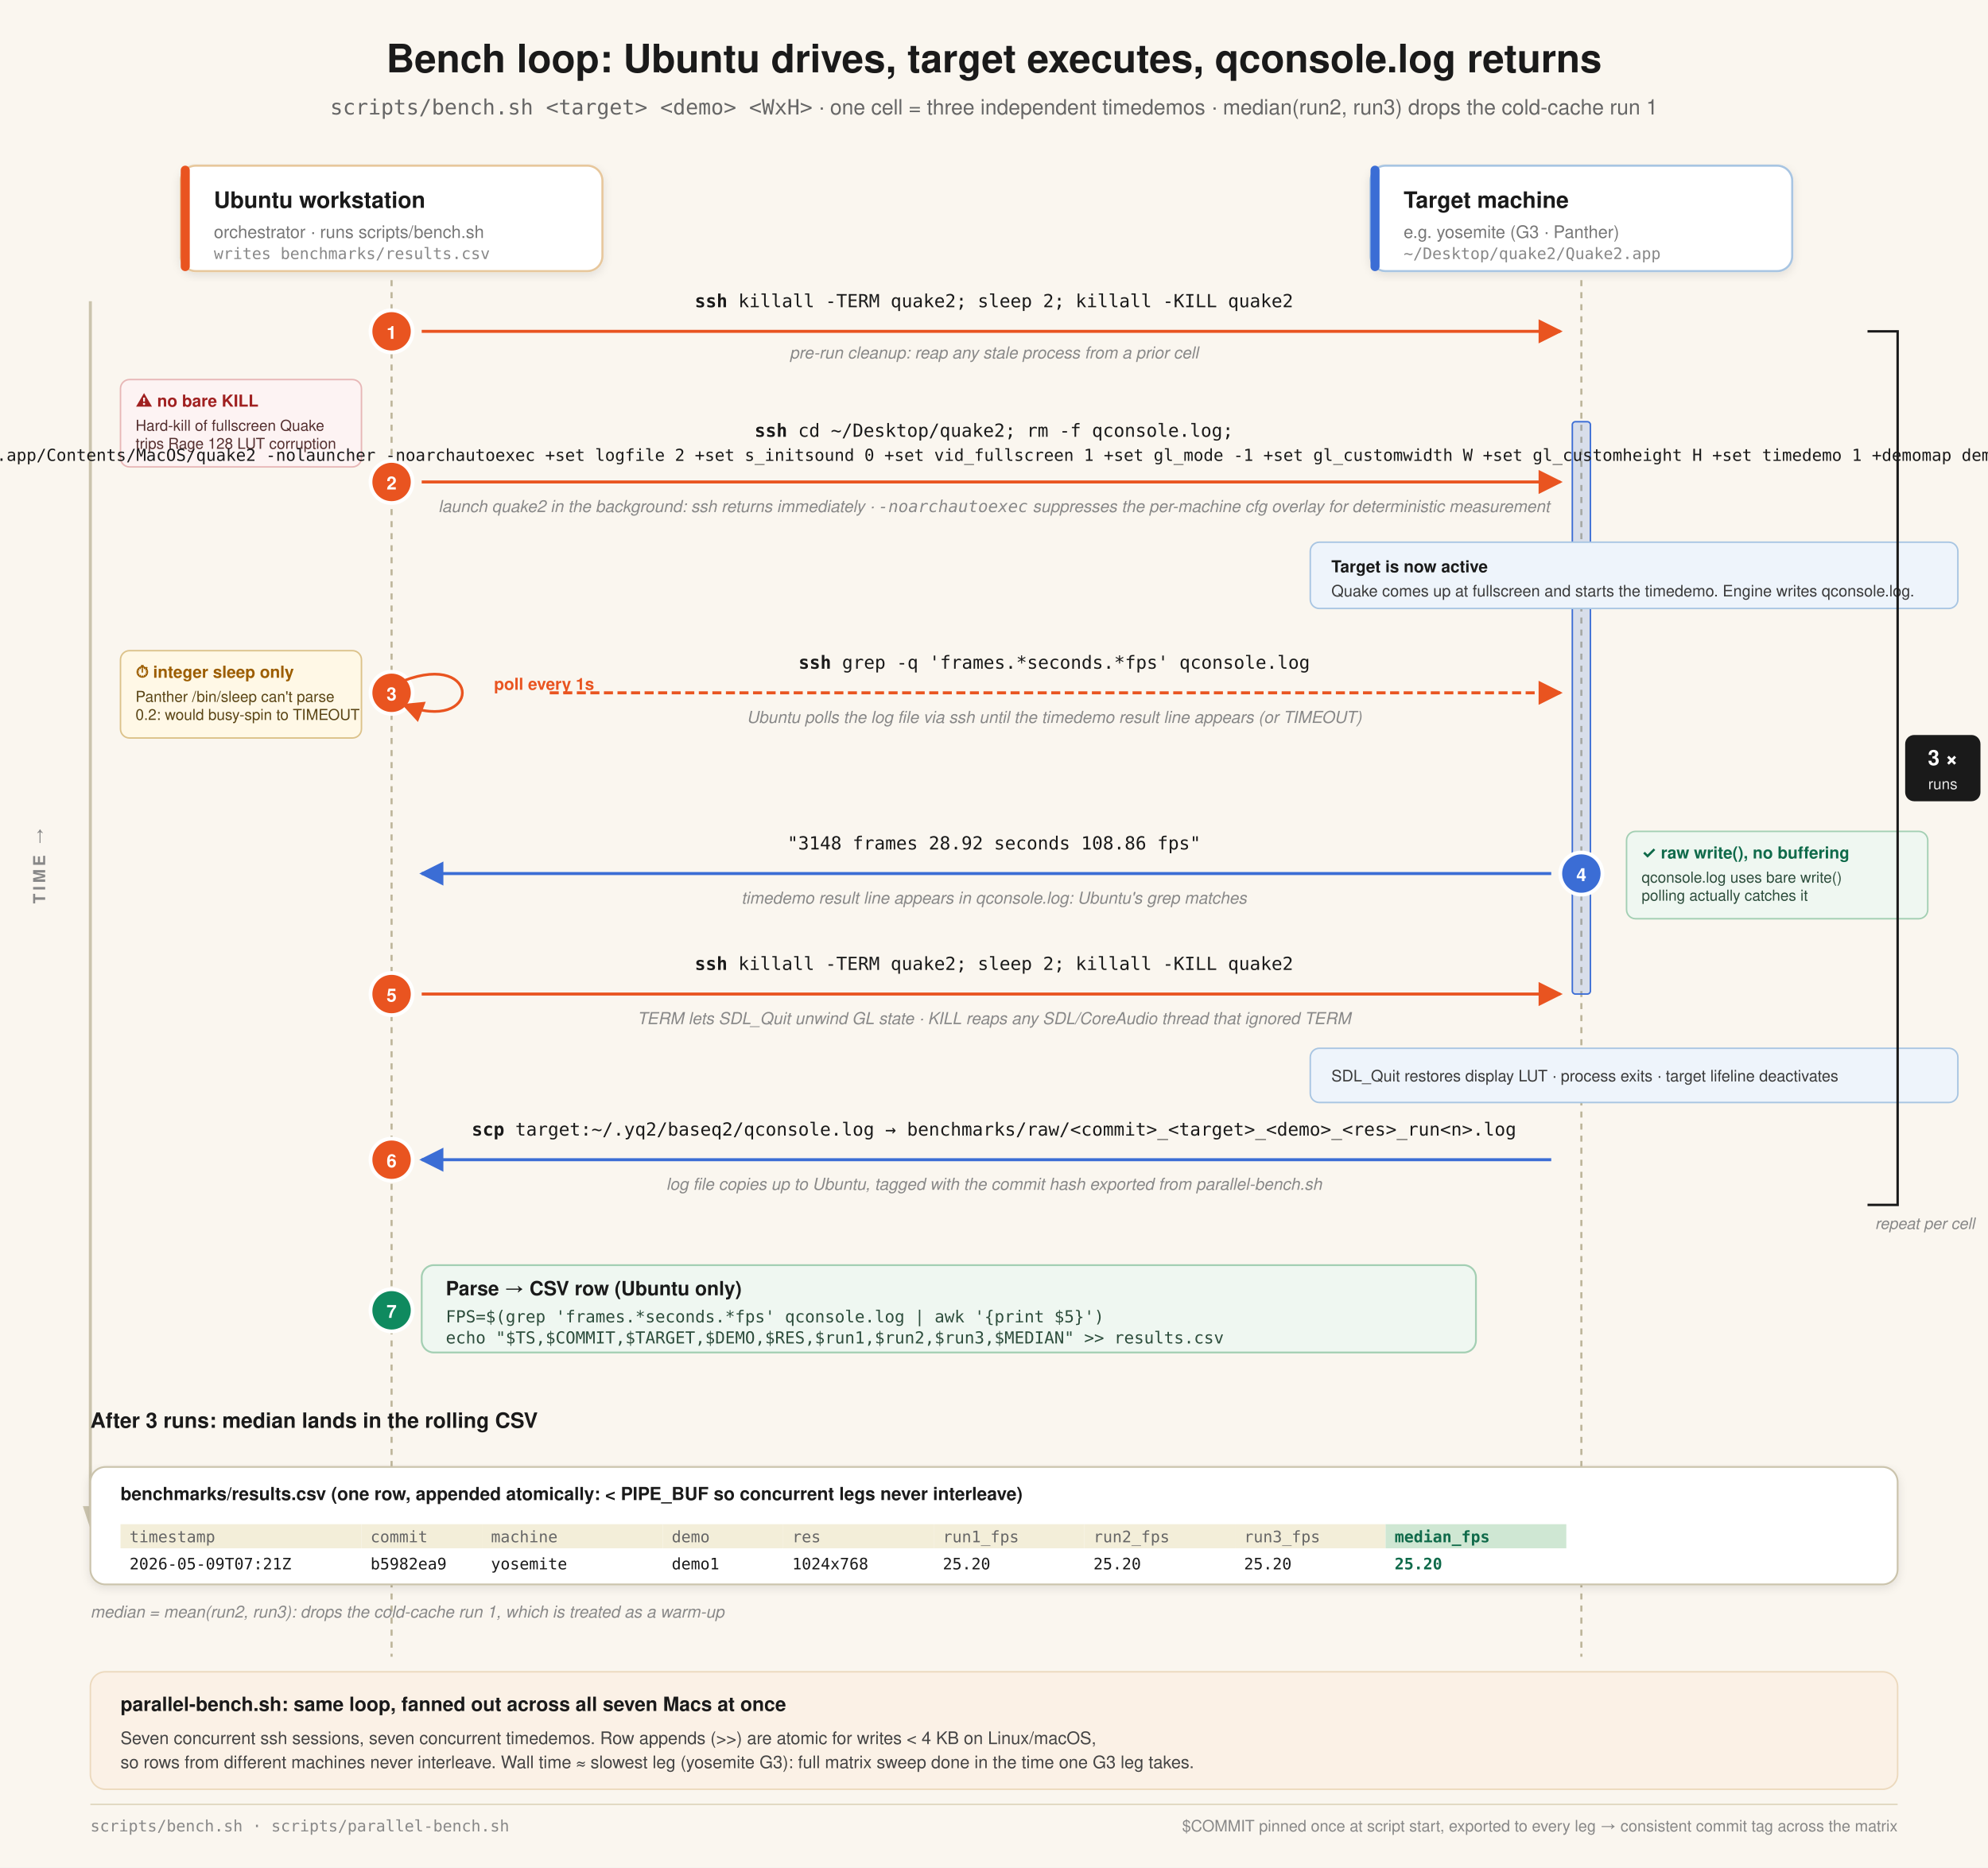
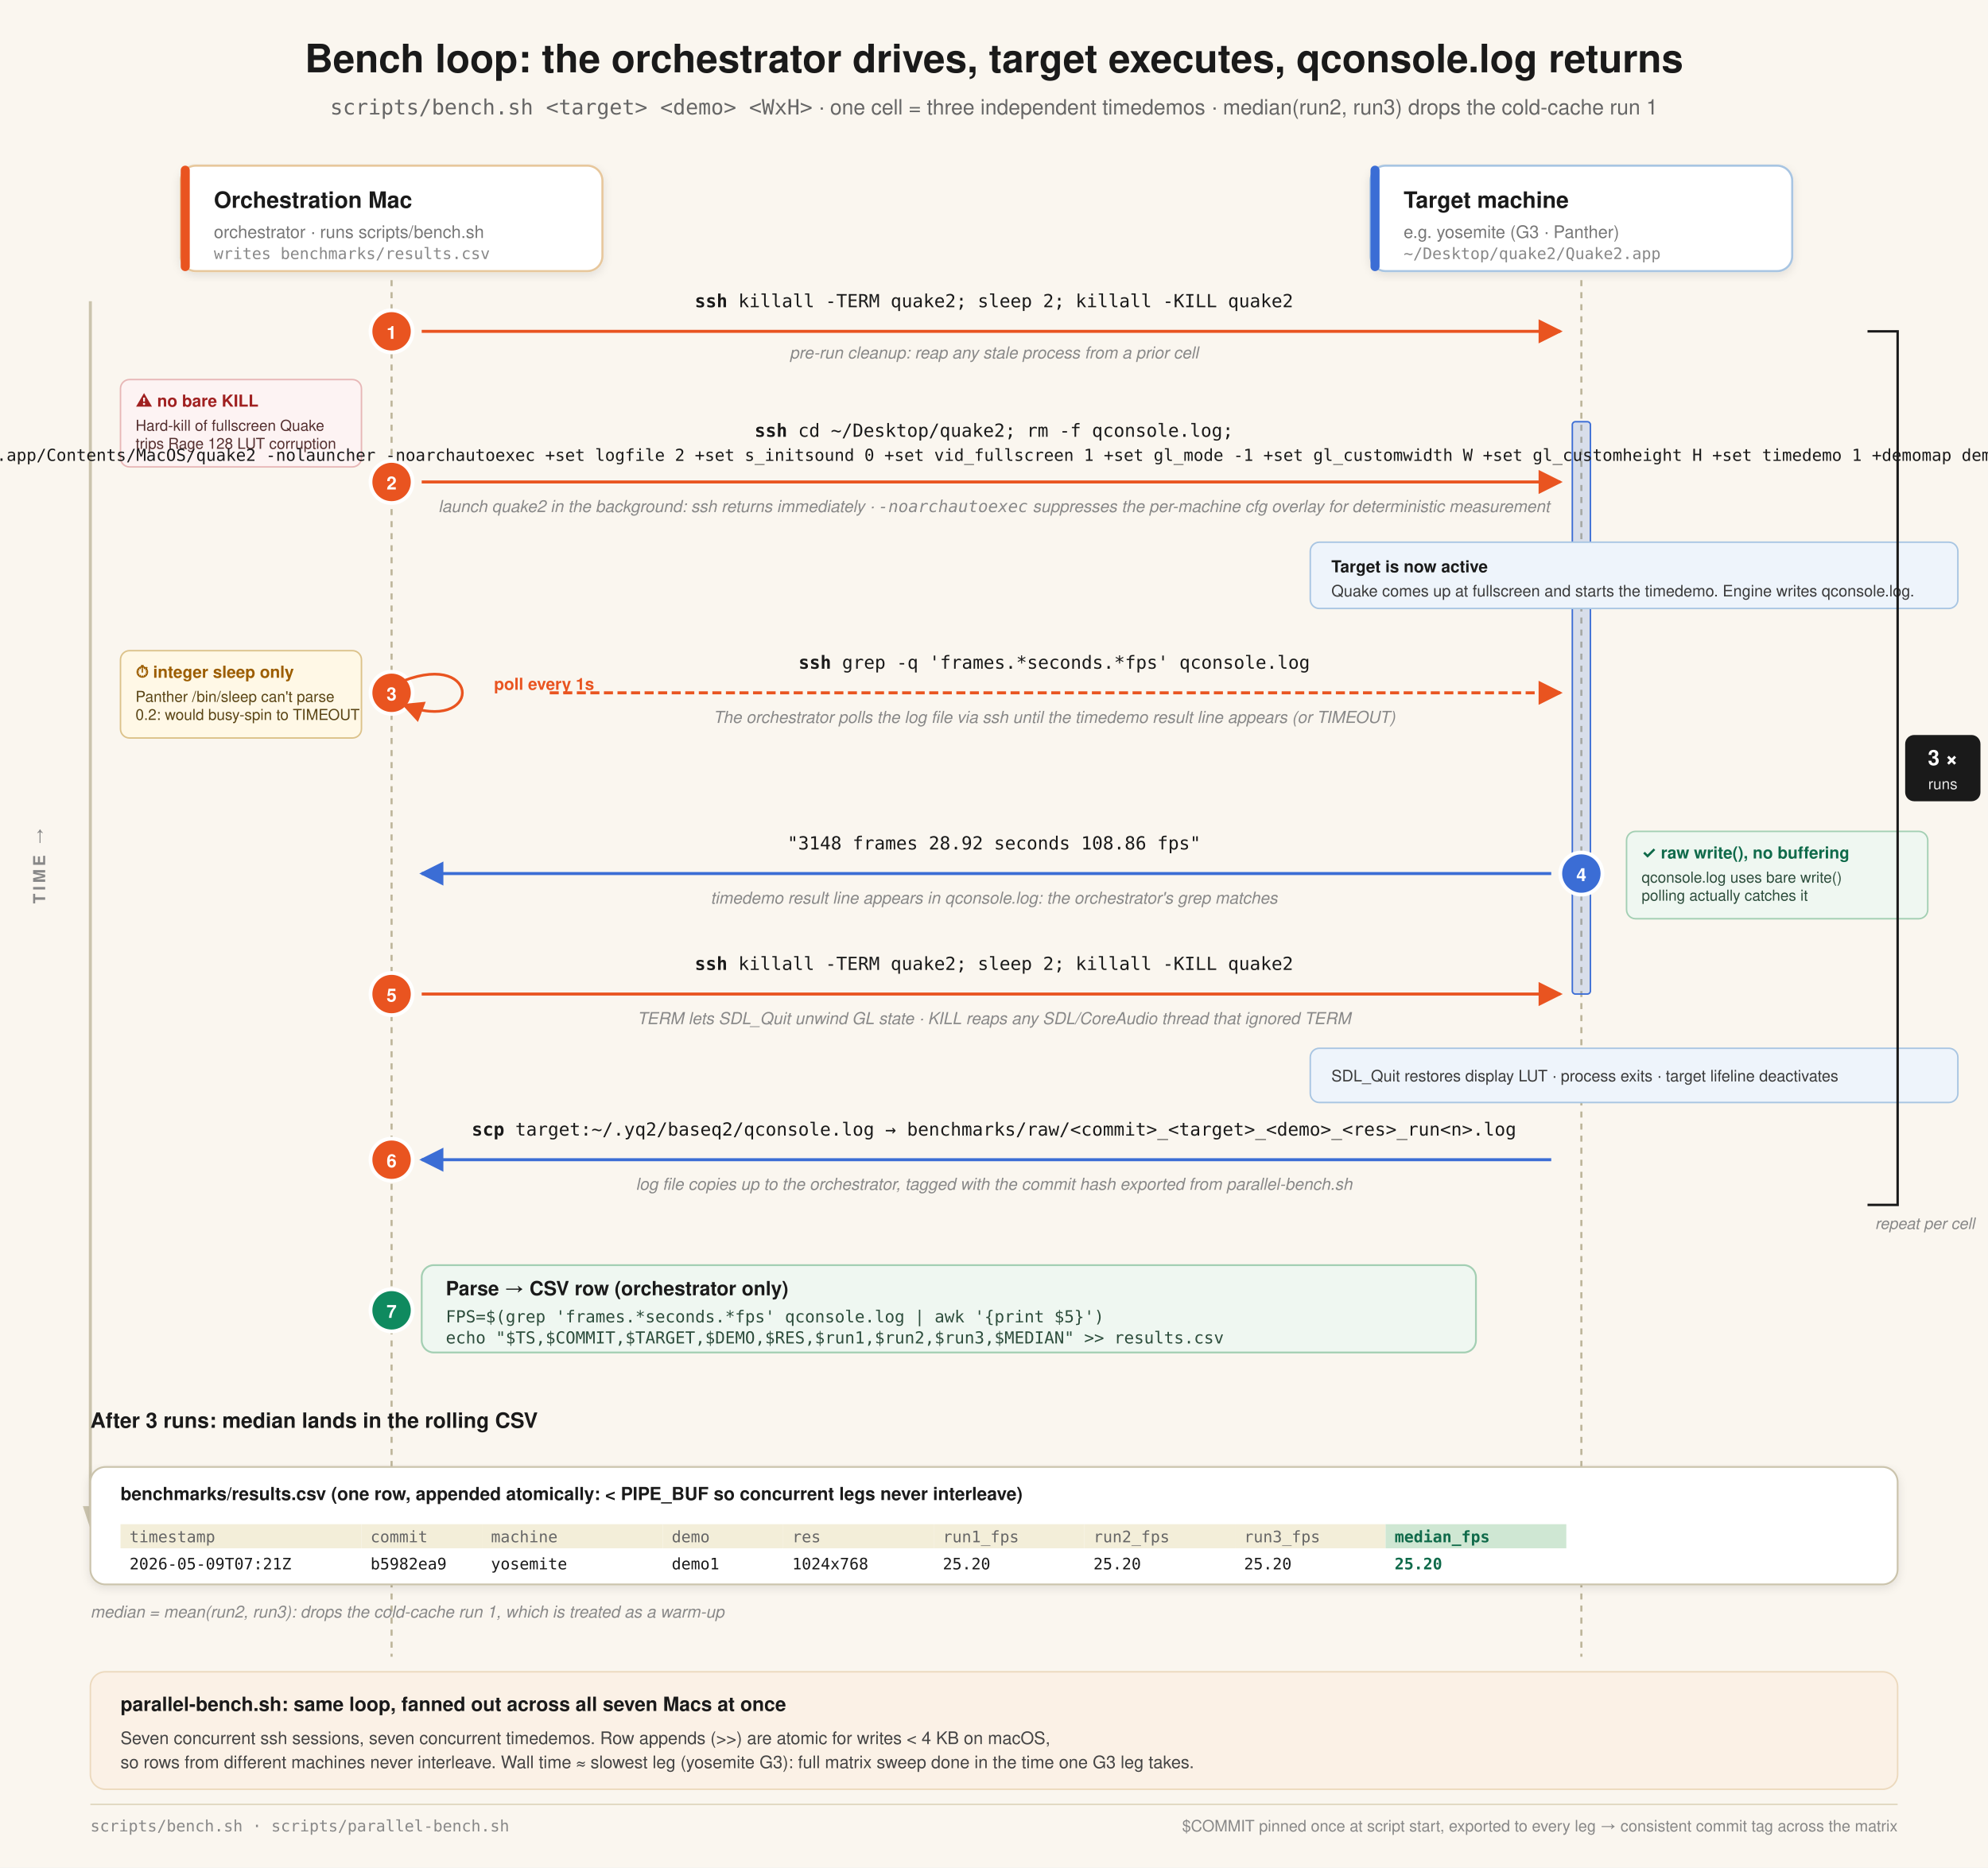
<svg xmlns="http://www.w3.org/2000/svg" viewBox="0 0 1320 1240" font-family="-apple-system, system-ui, 'Segoe UI', Helvetica, Arial, sans-serif">
  <defs>
    <marker id="bl-orange" viewBox="0 0 10 10" refX="9" refY="5" markerWidth="8" markerHeight="8" orient="auto-start-reverse">
      <path d="M 0 0 L 10 5 L 0 10 z" fill="#e95420" />
    </marker>
    <marker id="bl-blue" viewBox="0 0 10 10" refX="9" refY="5" markerWidth="8" markerHeight="8" orient="auto-start-reverse">
      <path d="M 0 0 L 10 5 L 0 10 z" fill="#3b6dd5" />
    </marker>
    <marker id="bl-green" viewBox="0 0 10 10" refX="9" refY="5" markerWidth="8" markerHeight="8" orient="auto-start-reverse">
      <path d="M 0 0 L 10 5 L 0 10 z" fill="#0f8a5f" />
    </marker>
    <marker id="bl-ink" viewBox="0 0 10 10" refX="9" refY="5" markerWidth="7" markerHeight="7" orient="auto-start-reverse">
      <path d="M 0 0 L 10 5 L 0 10 z" fill="#3a3a3a" />
    </marker>
    <filter id="bl-shadow" x="-5%" y="-5%" width="110%" height="115%">
      <feDropShadow dx="0" dy="2" stdDeviation="3" flood-opacity="0.10" />
    </filter>
  </defs>
  <rect width="1320" height="1240" fill="#faf6ef" />
-   <text x="660" y="48" text-anchor="middle" font-size="26" font-weight="700" fill="#1a1a1a">Bench loop: Ubuntu drives, target executes, qconsole.log returns</text>
+   <text x="660" y="48" text-anchor="middle" font-size="26" font-weight="700" fill="#1a1a1a">Bench loop: the orchestrator drives, target executes, qconsole.log returns</text>
  <text x="660" y="76" text-anchor="middle" font-size="14" fill="#666">
    <tspan font-family="ui-monospace, Menlo, Consolas, monospace">scripts/bench.sh &lt;target&gt; &lt;demo&gt; &lt;WxH&gt;</tspan> · one cell = three independent timedemos · median(run2, run3) drops the cold-cache run 1</text>
  <g transform="translate(120, 110)">
    <rect x="0" y="0" width="280" height="70" rx="10" fill="#ffffff" stroke="#e7c79c" stroke-width="1.4" filter="url(#bl-shadow)" />
    <rect x="0" y="0" width="6" height="70" rx="3" fill="#e95420" />
-     <text x="22" y="28" font-size="15" font-weight="700" fill="#1a1a1a">Ubuntu workstation</text>
+     <text x="22" y="28" font-size="15" font-weight="700" fill="#1a1a1a">Orchestration Mac</text>
    <text x="22" y="48" font-size="11.5" fill="#777">orchestrator · runs scripts/bench.sh</text>
    <text x="22" y="62" font-family="ui-monospace, Menlo, Consolas, monospace" font-size="10.5" fill="#888">writes benchmarks/results.csv</text>
  </g>
  <g transform="translate(910, 110)">
    <rect x="0" y="0" width="280" height="70" rx="10" fill="#ffffff" stroke="#a8c5e2" stroke-width="1.4" filter="url(#bl-shadow)" />
    <rect x="0" y="0" width="6" height="70" rx="3" fill="#3b6dd5" />
    <text x="22" y="28" font-size="15" font-weight="700" fill="#1a1a1a">Target machine</text>
    <text x="22" y="48" font-size="11.5" fill="#777">e.g. yosemite (G3 · Panther)</text>
    <text x="22" y="62" font-family="ui-monospace, Menlo, Consolas, monospace" font-size="10.5" fill="#888">~/Desktop/quake2/Quake2.app</text>
  </g>
  <g stroke="#bdb59a" stroke-width="1.4" stroke-dasharray="4 4">
    <line x1="260" y1="186" x2="260" y2="1100" />
    <line x1="1050" y1="186" x2="1050" y2="1100" />
  </g>
  <g transform="translate(60, 200)">
    <line x1="0" y1="0" x2="0" y2="800" stroke="#cbc4ad" stroke-width="2" />
    <path d="M -5 800 L 0 815 L 5 800 z" fill="#cbc4ad" />
    <text x="-30" y="400" font-size="11" font-weight="600" fill="#888" letter-spacing="2" transform="rotate(-90, -30, 400)">TIME →</text>
  </g>
  <rect x="1044" y="280" width="12" height="380" rx="2" fill="#3b6dd5" opacity="0.18" />
  <rect x="1044" y="280" width="12" height="380" rx="2" fill="none" stroke="#3b6dd5" stroke-width="1" />
  <g transform="translate(0, 220)">
    <circle cx="260" cy="0" r="14" fill="#e95420" stroke="#fff" stroke-width="2.5" />
    <text x="260" y="5" text-anchor="middle" font-size="12" font-weight="700" fill="#fff">1</text>
    <line x1="280" y1="0" x2="1036" y2="0" stroke="#e95420" stroke-width="2" marker-end="url(#bl-orange)" />
    <text x="660" y="-16" text-anchor="middle" font-family="ui-monospace, Menlo, Consolas, monospace" font-size="12" fill="#1a1a1a">
      <tspan font-weight="700">ssh</tspan>  killall -TERM quake2; sleep 2; killall -KILL quake2</text>
    <text x="660" y="18" text-anchor="middle" font-size="11" fill="#888" font-style="italic">pre-run cleanup: reap any stale process from a prior cell</text>
  </g>
  <g transform="translate(80, 252)">
    <rect x="0" y="0" width="160" height="58" rx="6" fill="#fdf3f3" stroke="#e7b6b6" stroke-width="1" />
    <text x="10" y="18" font-size="11" font-weight="700" fill="#a02020">⚠ no bare KILL</text>
    <text x="10" y="34" font-size="10" fill="#553030">Hard-kill of fullscreen Quake</text>
    <text x="10" y="46" font-size="10" fill="#553030">trips Rage 128 LUT corruption</text>
  </g>
  <g transform="translate(0, 320)">
    <circle cx="260" cy="0" r="14" fill="#e95420" stroke="#fff" stroke-width="2.5" />
    <text x="260" y="5" text-anchor="middle" font-size="12" font-weight="700" fill="#fff">2</text>
    <line x1="280" y1="0" x2="1036" y2="0" stroke="#e95420" stroke-width="2" marker-end="url(#bl-orange)" />
    <text x="660" y="-30" text-anchor="middle" font-family="ui-monospace, Menlo, Consolas, monospace" font-size="12" fill="#1a1a1a">
      <tspan font-weight="700">ssh</tspan>  cd ~/Desktop/quake2; rm -f qconsole.log;</text>
    <text x="660" y="-14" text-anchor="middle" font-family="ui-monospace, Menlo, Consolas, monospace" font-size="11" fill="#1a1a1a">./Quake2.app/Contents/MacOS/quake2 -nolauncher -noarchautoexec +set logfile 2 +set s_initsound 0 +set vid_fullscreen 1 +set gl_mode -1 +set gl_customwidth W +set gl_customheight H +set timedemo 1 +demomap demoN.dm2 &amp;</text>
    <text x="660" y="20" text-anchor="middle" font-size="11" fill="#888" font-style="italic">launch quake2 in the background: ssh returns immediately · <tspan font-family="ui-monospace, Menlo, Consolas, monospace">-noarchautoexec</tspan> suppresses the per-machine cfg overlay for deterministic measurement</text>
  </g>
  <g transform="translate(870, 360)">
    <rect x="0" y="0" width="430" height="44" rx="6" fill="#eef4fb" stroke="#a8c5e2" stroke-width="1" />
    <text x="14" y="20" font-size="11" font-weight="700" fill="#1a1a1a">Target is now active</text>
    <text x="14" y="36" font-size="10.5" fill="#3a3a3a">Quake comes up at fullscreen and starts the timedemo. Engine writes qconsole.log.</text>
  </g>
  <g transform="translate(0, 460)">
    <circle cx="260" cy="0" r="14" fill="#e95420" stroke="#fff" stroke-width="2.5" />
    <text x="260" y="5" text-anchor="middle" font-size="12" font-weight="700" fill="#fff">3</text>
    <path d="M 268 -8 C 320 -28 320 28 268 8" stroke="#e95420" stroke-width="1.8" fill="none" marker-end="url(#bl-orange)" />
    <text x="328" y="-2" font-size="11" font-weight="700" fill="#e95420">poll every 1s</text>
    <line x1="365" y1="0" x2="1036" y2="0" stroke="#e95420" stroke-width="2" stroke-dasharray="6 3" marker-end="url(#bl-orange)" />
    <text x="700" y="-16" text-anchor="middle" font-family="ui-monospace, Menlo, Consolas, monospace" font-size="12" fill="#1a1a1a">
      <tspan font-weight="700">ssh</tspan>  grep -q 'frames.*seconds.*fps' qconsole.log</text>
-     <text x="700" y="20" text-anchor="middle" font-size="11" fill="#888" font-style="italic">Ubuntu polls the log file via ssh until the timedemo result line appears (or TIMEOUT)</text>
+     <text x="700" y="20" text-anchor="middle" font-size="11" fill="#888" font-style="italic">The orchestrator polls the log file via ssh until the timedemo result line appears (or TIMEOUT)</text>
  </g>
  <g transform="translate(80, 432)">
    <rect x="0" y="0" width="160" height="58" rx="6" fill="#fff8e6" stroke="#dcc28a" stroke-width="1" />
    <text x="10" y="18" font-size="11" font-weight="700" fill="#9c5d00">⏱ integer sleep only</text>
    <text x="10" y="34" font-size="10" fill="#5a4515">Panther /bin/sleep can't parse</text>
    <text x="10" y="46" font-size="10" fill="#5a4515">0.2: would busy-spin to TIMEOUT</text>
  </g>
  <g transform="translate(0, 580)">
    <circle cx="1050" cy="0" r="14" fill="#3b6dd5" stroke="#fff" stroke-width="2.5" />
    <text x="1050" y="5" text-anchor="middle" font-size="12" font-weight="700" fill="#fff">4</text>
    <line x1="1030" y1="0" x2="280" y2="0" stroke="#3b6dd5" stroke-width="2" marker-end="url(#bl-blue)" />
    <text x="660" y="-16" text-anchor="middle" font-family="ui-monospace, Menlo, Consolas, monospace" font-size="12" fill="#1a1a1a">"3148 frames 28.92 seconds 108.86 fps"</text>
-     <text x="660" y="20" text-anchor="middle" font-size="11" fill="#888" font-style="italic">timedemo result line appears in qconsole.log: Ubuntu's grep matches</text>
+     <text x="660" y="20" text-anchor="middle" font-size="11" fill="#888" font-style="italic">timedemo result line appears in qconsole.log: the orchestrator's grep matches</text>
  </g>
  <g transform="translate(1080, 552)">
    <rect x="0" y="0" width="200" height="58" rx="6" fill="#eff7f1" stroke="#a3cfb3" stroke-width="1" />
    <text x="10" y="18" font-size="11" font-weight="700" fill="#0f6a4a">✓ raw write(), no buffering</text>
    <text x="10" y="34" font-size="10" fill="#2d4d3c">qconsole.log uses bare write()</text>
    <text x="10" y="46" font-size="10" fill="#2d4d3c">polling actually catches it</text>
  </g>
  <g transform="translate(0, 660)">
    <circle cx="260" cy="0" r="14" fill="#e95420" stroke="#fff" stroke-width="2.5" />
    <text x="260" y="5" text-anchor="middle" font-size="12" font-weight="700" fill="#fff">5</text>
    <line x1="280" y1="0" x2="1036" y2="0" stroke="#e95420" stroke-width="2" marker-end="url(#bl-orange)" />
    <text x="660" y="-16" text-anchor="middle" font-family="ui-monospace, Menlo, Consolas, monospace" font-size="12" fill="#1a1a1a">
      <tspan font-weight="700">ssh</tspan>  killall -TERM quake2; sleep 2; killall -KILL quake2</text>
    <text x="660" y="20" text-anchor="middle" font-size="11" fill="#888" font-style="italic">TERM lets SDL_Quit unwind GL state · KILL reaps any SDL/CoreAudio thread that ignored TERM</text>
  </g>
  <g transform="translate(870, 696)">
    <rect x="0" y="0" width="430" height="36" rx="6" fill="#eef4fb" stroke="#a8c5e2" stroke-width="1" />
    <text x="14" y="22" font-size="10.5" fill="#3a3a3a">SDL_Quit restores display LUT · process exits · target lifeline deactivates</text>
  </g>
  <g transform="translate(0, 770)">
    <circle cx="260" cy="0" r="14" fill="#e95420" stroke="#fff" stroke-width="2.5" />
    <text x="260" y="5" text-anchor="middle" font-size="12" font-weight="700" fill="#fff">6</text>
    <line x1="1030" y1="0" x2="280" y2="0" stroke="#3b6dd5" stroke-width="2" marker-end="url(#bl-blue)" />
    <text x="660" y="-16" text-anchor="middle" font-family="ui-monospace, Menlo, Consolas, monospace" font-size="12" fill="#1a1a1a">
      <tspan font-weight="700">scp</tspan>  target:~/.yq2/baseq2/qconsole.log  →  benchmarks/raw/&lt;commit&gt;_&lt;target&gt;_&lt;demo&gt;_&lt;res&gt;_run&lt;n&gt;.log</text>
-     <text x="660" y="20" text-anchor="middle" font-size="11" fill="#888" font-style="italic">log file copies up to Ubuntu, tagged with the commit hash exported from parallel-bench.sh</text>
+     <text x="660" y="20" text-anchor="middle" font-size="11" fill="#888" font-style="italic">log file copies up to the orchestrator, tagged with the commit hash exported from parallel-bench.sh</text>
  </g>
  <g transform="translate(0, 870)">
    <circle cx="260" cy="0" r="14" fill="#0f8a5f" stroke="#fff" stroke-width="2.5" />
    <text x="260" y="5" text-anchor="middle" font-size="12" font-weight="700" fill="#fff">7</text>
    <rect x="280" y="-30" width="700" height="58" rx="8" fill="#eff7f1" stroke="#a3cfb3" stroke-width="1.2" />
-     <text x="296" y="-10" font-size="13" font-weight="700" fill="#1a1a1a">Parse → CSV row (Ubuntu only)</text>
+     <text x="296" y="-10" font-size="13" font-weight="700" fill="#1a1a1a">Parse → CSV row (orchestrator only)</text>
    <g font-family="ui-monospace, Menlo, Consolas, monospace" font-size="11" fill="#2d4d3c">
      <text x="296" y="8">FPS=$(grep 'frames.*seconds.*fps' qconsole.log | awk '{print $5}')</text>
      <text x="296" y="22">echo "$TS,$COMMIT,$TARGET,$DEMO,$RES,$run1,$run2,$run3,$MEDIAN" &gt;&gt; results.csv</text>
    </g>
  </g>
  <g stroke="#1a1a1a" stroke-width="1.6" fill="none">
    <path d="M 1240 220 L 1260 220 L 1260 800 L 1240 800" />
  </g>
  <g transform="translate(1265, 510)">
    <rect x="0" y="-22" width="50" height="44" rx="6" fill="#1a1a1a" />
    <text x="25" y="-2" text-anchor="middle" font-size="14" font-weight="700" fill="#fff">3 ×</text>
    <text x="25" y="14" text-anchor="middle" font-size="10" fill="#e7e7e7">runs</text>
  </g>
  <text x="1245" y="816" font-size="10.5" fill="#888" font-style="italic">repeat per cell</text>
  <g transform="translate(60, 950)">
    <text x="0" y="-2" font-size="14" font-weight="700" fill="#1a1a1a">After 3 runs: median lands in the rolling CSV</text>
    <g transform="translate(0, 24)">
      <rect x="0" y="0" width="1200" height="78" rx="10" fill="#ffffff" stroke="#cbc4ad" stroke-width="1.2" filter="url(#bl-shadow)" />
      <text x="20" y="22" font-size="12" font-weight="700" fill="#1a1a1a">benchmarks/results.csv  (one row, appended atomically: &lt; PIPE_BUF so concurrent legs never interleave)</text>
      <g font-family="ui-monospace, Menlo, Consolas, monospace" font-size="10.5">
        <g transform="translate(20, 38)">
          <rect x="0" y="0" width="160" height="16" fill="#f3eed9" />
          <text x="6" y="12" fill="#666">timestamp</text>
          <rect x="160" y="0" width="80" height="16" fill="#f3eed9" />
          <text x="166" y="12" fill="#666">commit</text>
          <rect x="240" y="0" width="120" height="16" fill="#f3eed9" />
          <text x="246" y="12" fill="#666">machine</text>
          <rect x="360" y="0" width="80" height="16" fill="#f3eed9" />
          <text x="366" y="12" fill="#666">demo</text>
          <rect x="440" y="0" width="100" height="16" fill="#f3eed9" />
          <text x="446" y="12" fill="#666">res</text>
          <rect x="540" y="0" width="100" height="16" fill="#f3eed9" />
          <text x="546" y="12" fill="#666">run1_fps</text>
          <rect x="640" y="0" width="100" height="16" fill="#f3eed9" />
          <text x="646" y="12" fill="#666">run2_fps</text>
          <rect x="740" y="0" width="100" height="16" fill="#f3eed9" />
          <text x="746" y="12" fill="#666">run3_fps</text>
          <rect x="840" y="0" width="120" height="16" fill="#cfe7d3" />
          <text x="846" y="12" fill="#0f6a4a" font-weight="700">median_fps</text>
        </g>
        <g transform="translate(20, 56)" fill="#1a1a1a">
          <text x="6" y="12">2026-05-09T07:21Z</text>
          <text x="166" y="12">b5982ea9</text>
          <text x="246" y="12">yosemite</text>
          <text x="366" y="12">demo1</text>
          <text x="446" y="12">1024x768</text>
          <text x="546" y="12">25.20</text>
          <text x="646" y="12">25.20</text>
          <text x="746" y="12">25.20</text>
          <text x="846" y="12" fill="#0f6a4a" font-weight="700">25.20</text>
        </g>
      </g>
    </g>
    <text x="0" y="124" font-size="11" fill="#888" font-style="italic">median = mean(run2, run3): drops the cold-cache run 1, which is treated as a warm-up</text>
  </g>
  <g transform="translate(60, 1110)">
    <rect x="0" y="0" width="1200" height="78" rx="10" fill="#fbf1e6" stroke="#ecd9bd" stroke-width="1" />
    <text x="20" y="26" font-size="13" font-weight="700" fill="#1a1a1a">parallel-bench.sh: same loop, fanned out across all seven Macs at once</text>
-     <text x="20" y="48" font-size="11.5" fill="#444">Seven concurrent ssh sessions, seven concurrent timedemos. Row appends (&gt;&gt;) are atomic for writes &lt; 4 KB on Linux/macOS,</text>
+     <text x="20" y="48" font-size="11.5" fill="#444">Seven concurrent ssh sessions, seven concurrent timedemos. Row appends (&gt;&gt;) are atomic for writes &lt; 4 KB on macOS,</text>
    <text x="20" y="64" font-size="11.5" fill="#444">so rows from different machines never interleave. Wall time ≈ slowest leg (yosemite G3): full matrix sweep done in the time one G3 leg takes.</text>
  </g>
  <g transform="translate(60, 1212)">
    <line x1="0" y1="-14" x2="1200" y2="-14" stroke="#e0d8c0" stroke-width="1" />
    <text x="0" y="4" font-family="ui-monospace, Menlo, Consolas, monospace" font-size="10.5" fill="#888">scripts/bench.sh · scripts/parallel-bench.sh</text>
    <text x="1200" y="4" text-anchor="end" font-size="10.5" fill="#888">$COMMIT pinned once at script start, exported to every leg → consistent commit tag across the matrix</text>
  </g>
</svg>
